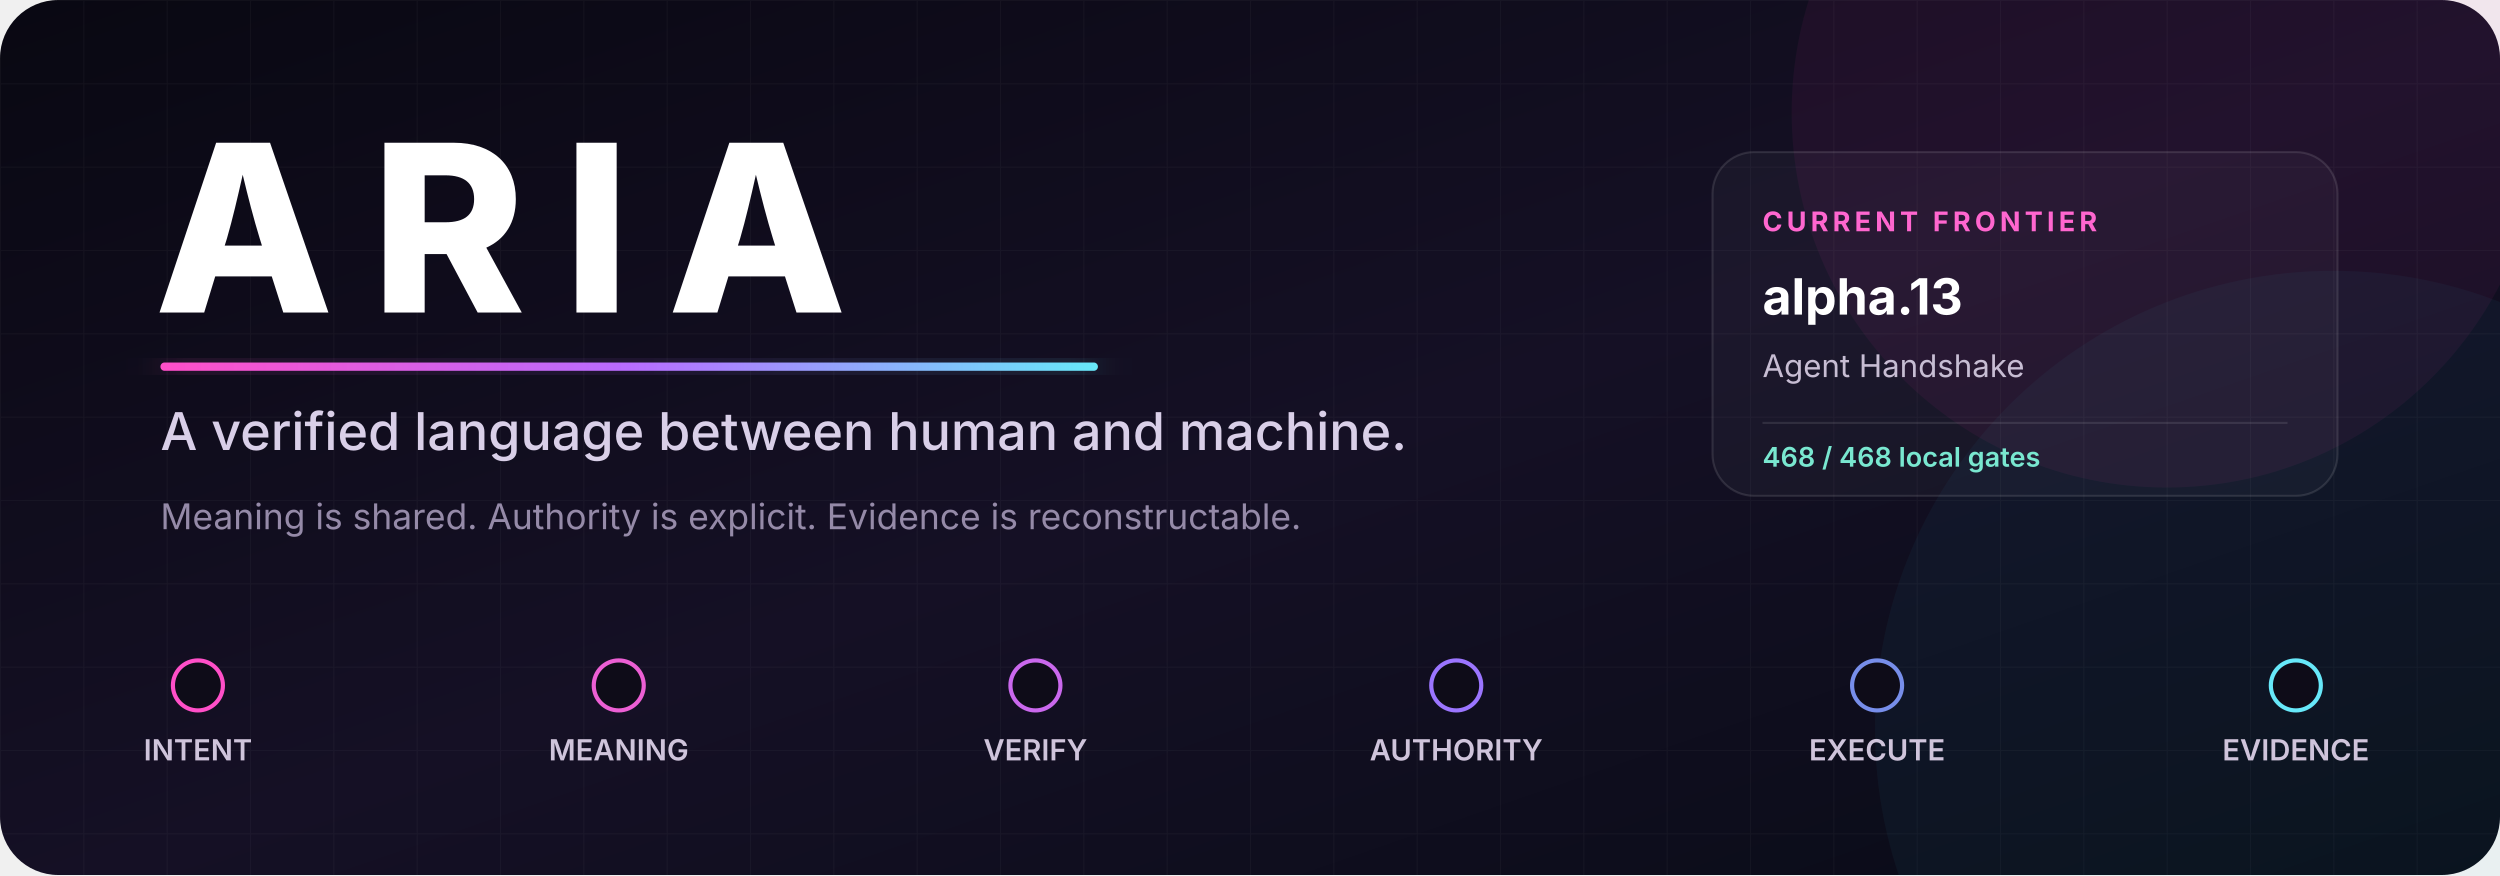
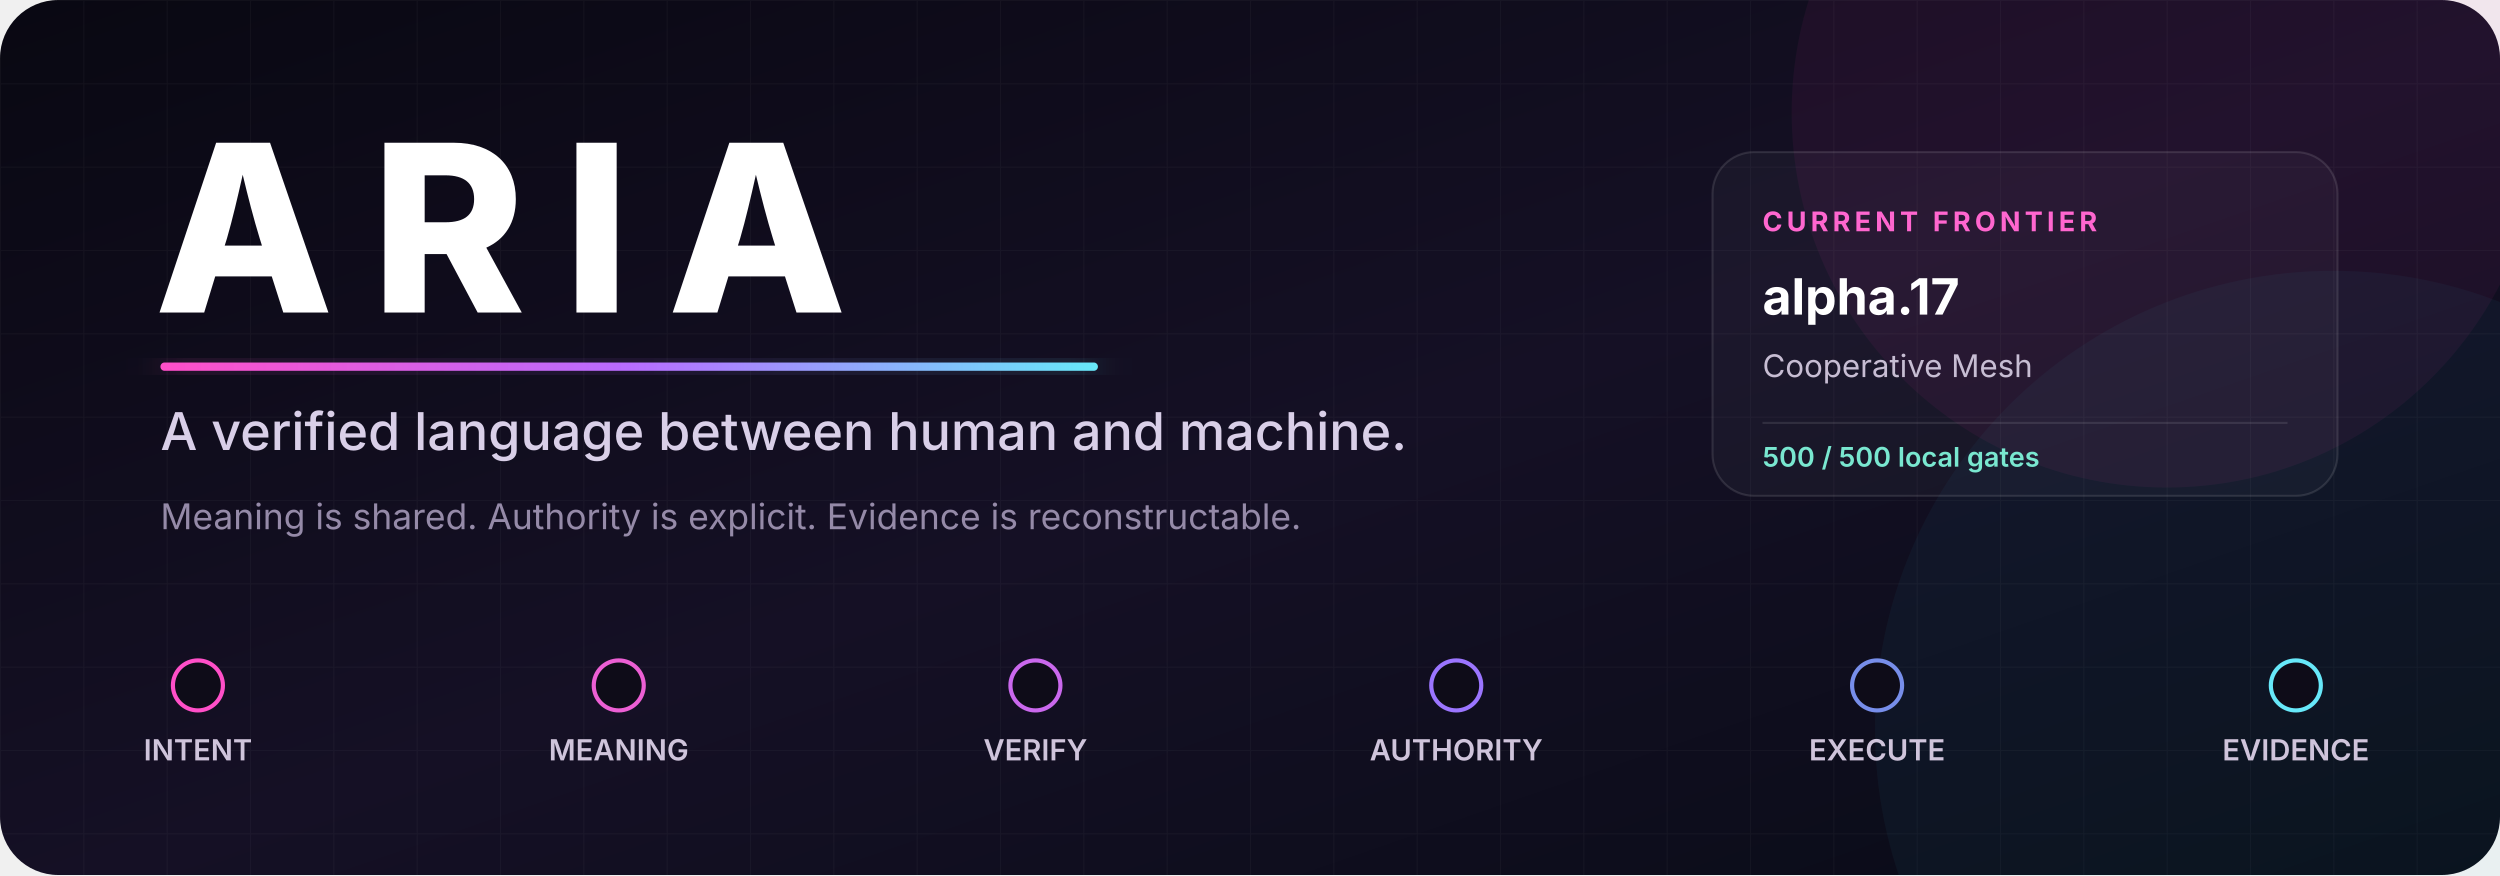
<svg xmlns="http://www.w3.org/2000/svg" width="1200" height="420" viewBox="0 0 1200 420" role="img" aria-labelledby="title desc">
  <defs>
    <linearGradient id="bg" x1="0" y1="0" x2="1" y2="1">
      <stop offset="0" stop-color="#090812" />
      <stop offset="0.52" stop-color="#151025" />
      <stop offset="1" stop-color="#080b16" />
    </linearGradient>
    <linearGradient id="signal" x1="0" y1="0" x2="1" y2="0">
      <stop offset="0" stop-color="#ff4fc8" />
      <stop offset="0.5" stop-color="#b86cff" />
      <stop offset="1" stop-color="#67e8f9" />
    </linearGradient>
    <filter id="glow" x="-50%" y="-50%" width="200%" height="200%">
      <feGaussianBlur stdDeviation="8" result="blur" />
      <feMerge>
        <feMergeNode in="blur" />
        <feMergeNode in="SourceGraphic" />
      </feMerge>
    </filter>
    <pattern id="grid" width="40" height="40" patternUnits="userSpaceOnUse">
      <path d="M40 0H0V40" fill="none" stroke="#ffffff" stroke-opacity=".035" />
    </pattern>
  </defs>
  <rect width="1200" height="420" rx="28" fill="url(#bg)" />
  <rect width="1200" height="420" rx="28" fill="url(#grid)" />
  <circle cx="1040" cy="54" r="180" fill="#ff3fb4" opacity=".055" />
  <circle cx="1120" cy="350" r="220" fill="#3dd9ff" opacity=".04" />
  <g transform="translate(74 58)">
    <text x="0" y="92" fill="#fff" font-family="Inter,Segoe UI,Arial,sans-serif" font-size="112" font-weight="800" letter-spacing="18">ARIA</text>
    <rect x="3" y="116" width="450" height="4" rx="2" fill="url(#signal)" filter="url(#glow)" />
    <text x="3" y="158" fill="#d9cfe8" font-family="Inter,Segoe UI,Arial,sans-serif" font-size="25" font-weight="500">A verified language between human and machine.</text>
    <text x="3" y="196" fill="#958aa8" font-family="Inter,Segoe UI,Arial,sans-serif" font-size="17">Meaning is shared. Authority is explicit. Evidence is reconstructable.</text>
  </g>
  <g transform="translate(77 307)" font-family="Inter,Segoe UI,Arial,sans-serif">
    <path d="M18 22H1025" stroke="url(#signal)" stroke-width="3" opacity=".65" />
    <g fill="#0e0c18" stroke-width="2">
      <circle cx="18" cy="22" r="12" stroke="#ff4fc8" />
      <circle cx="220" cy="22" r="12" stroke="#ec5fd4" />
      <circle cx="420" cy="22" r="12" stroke="#ca68ed" />
      <circle cx="622" cy="22" r="12" stroke="#9b75ff" />
      <circle cx="824" cy="22" r="12" stroke="#778eea" />
      <circle cx="1025" cy="22" r="12" stroke="#67e8f9" />
    </g>
    <g fill="#cfc4db" font-size="14" font-weight="600" text-anchor="middle">
      <text x="18" y="58">INTENT</text>
      <text x="220" y="58">MEANING</text>
      <text x="420" y="58">VERIFY</text>
      <text x="622" y="58">AUTHORITY</text>
      <text x="824" y="58">EXECUTE</text>
      <text x="1025" y="58">EVIDENCE</text>
    </g>
  </g>
  <g transform="translate(822 73)" font-family="Inter,Segoe UI,Arial,sans-serif">
    <rect width="300" height="165" rx="20" fill="#ffffff" fill-opacity=".035" stroke="#ffffff" stroke-opacity=".11" />
    <text x="24" y="38" fill="#ff66cf" font-size="13" font-weight="700" letter-spacing="2">CURRENT FRONTIER</text>
-     <text x="24" y="78" fill="#fff" font-size="24" font-weight="700">alpha.13</text>
-     <text x="24" y="108" fill="#c7bdd3" font-size="15">Agent Handshake</text>
+     <text x="24" y="78" fill="#fff" font-size="24" font-weight="700">alpha.17</text>
+     <text x="24" y="108" fill="#c7bdd3" font-size="15">Cooperative Mesh</text>
    <path d="M24 130H276" stroke="#fff" stroke-opacity=".1" />
-     <text x="24" y="151" fill="#79e7d0" font-size="13" font-weight="600">468 / 468 local gates</text>
+     <text x="24" y="151" fill="#79e7d0" font-size="13" font-weight="600">500 / 500 local gates</text>
  </g>
</svg>
